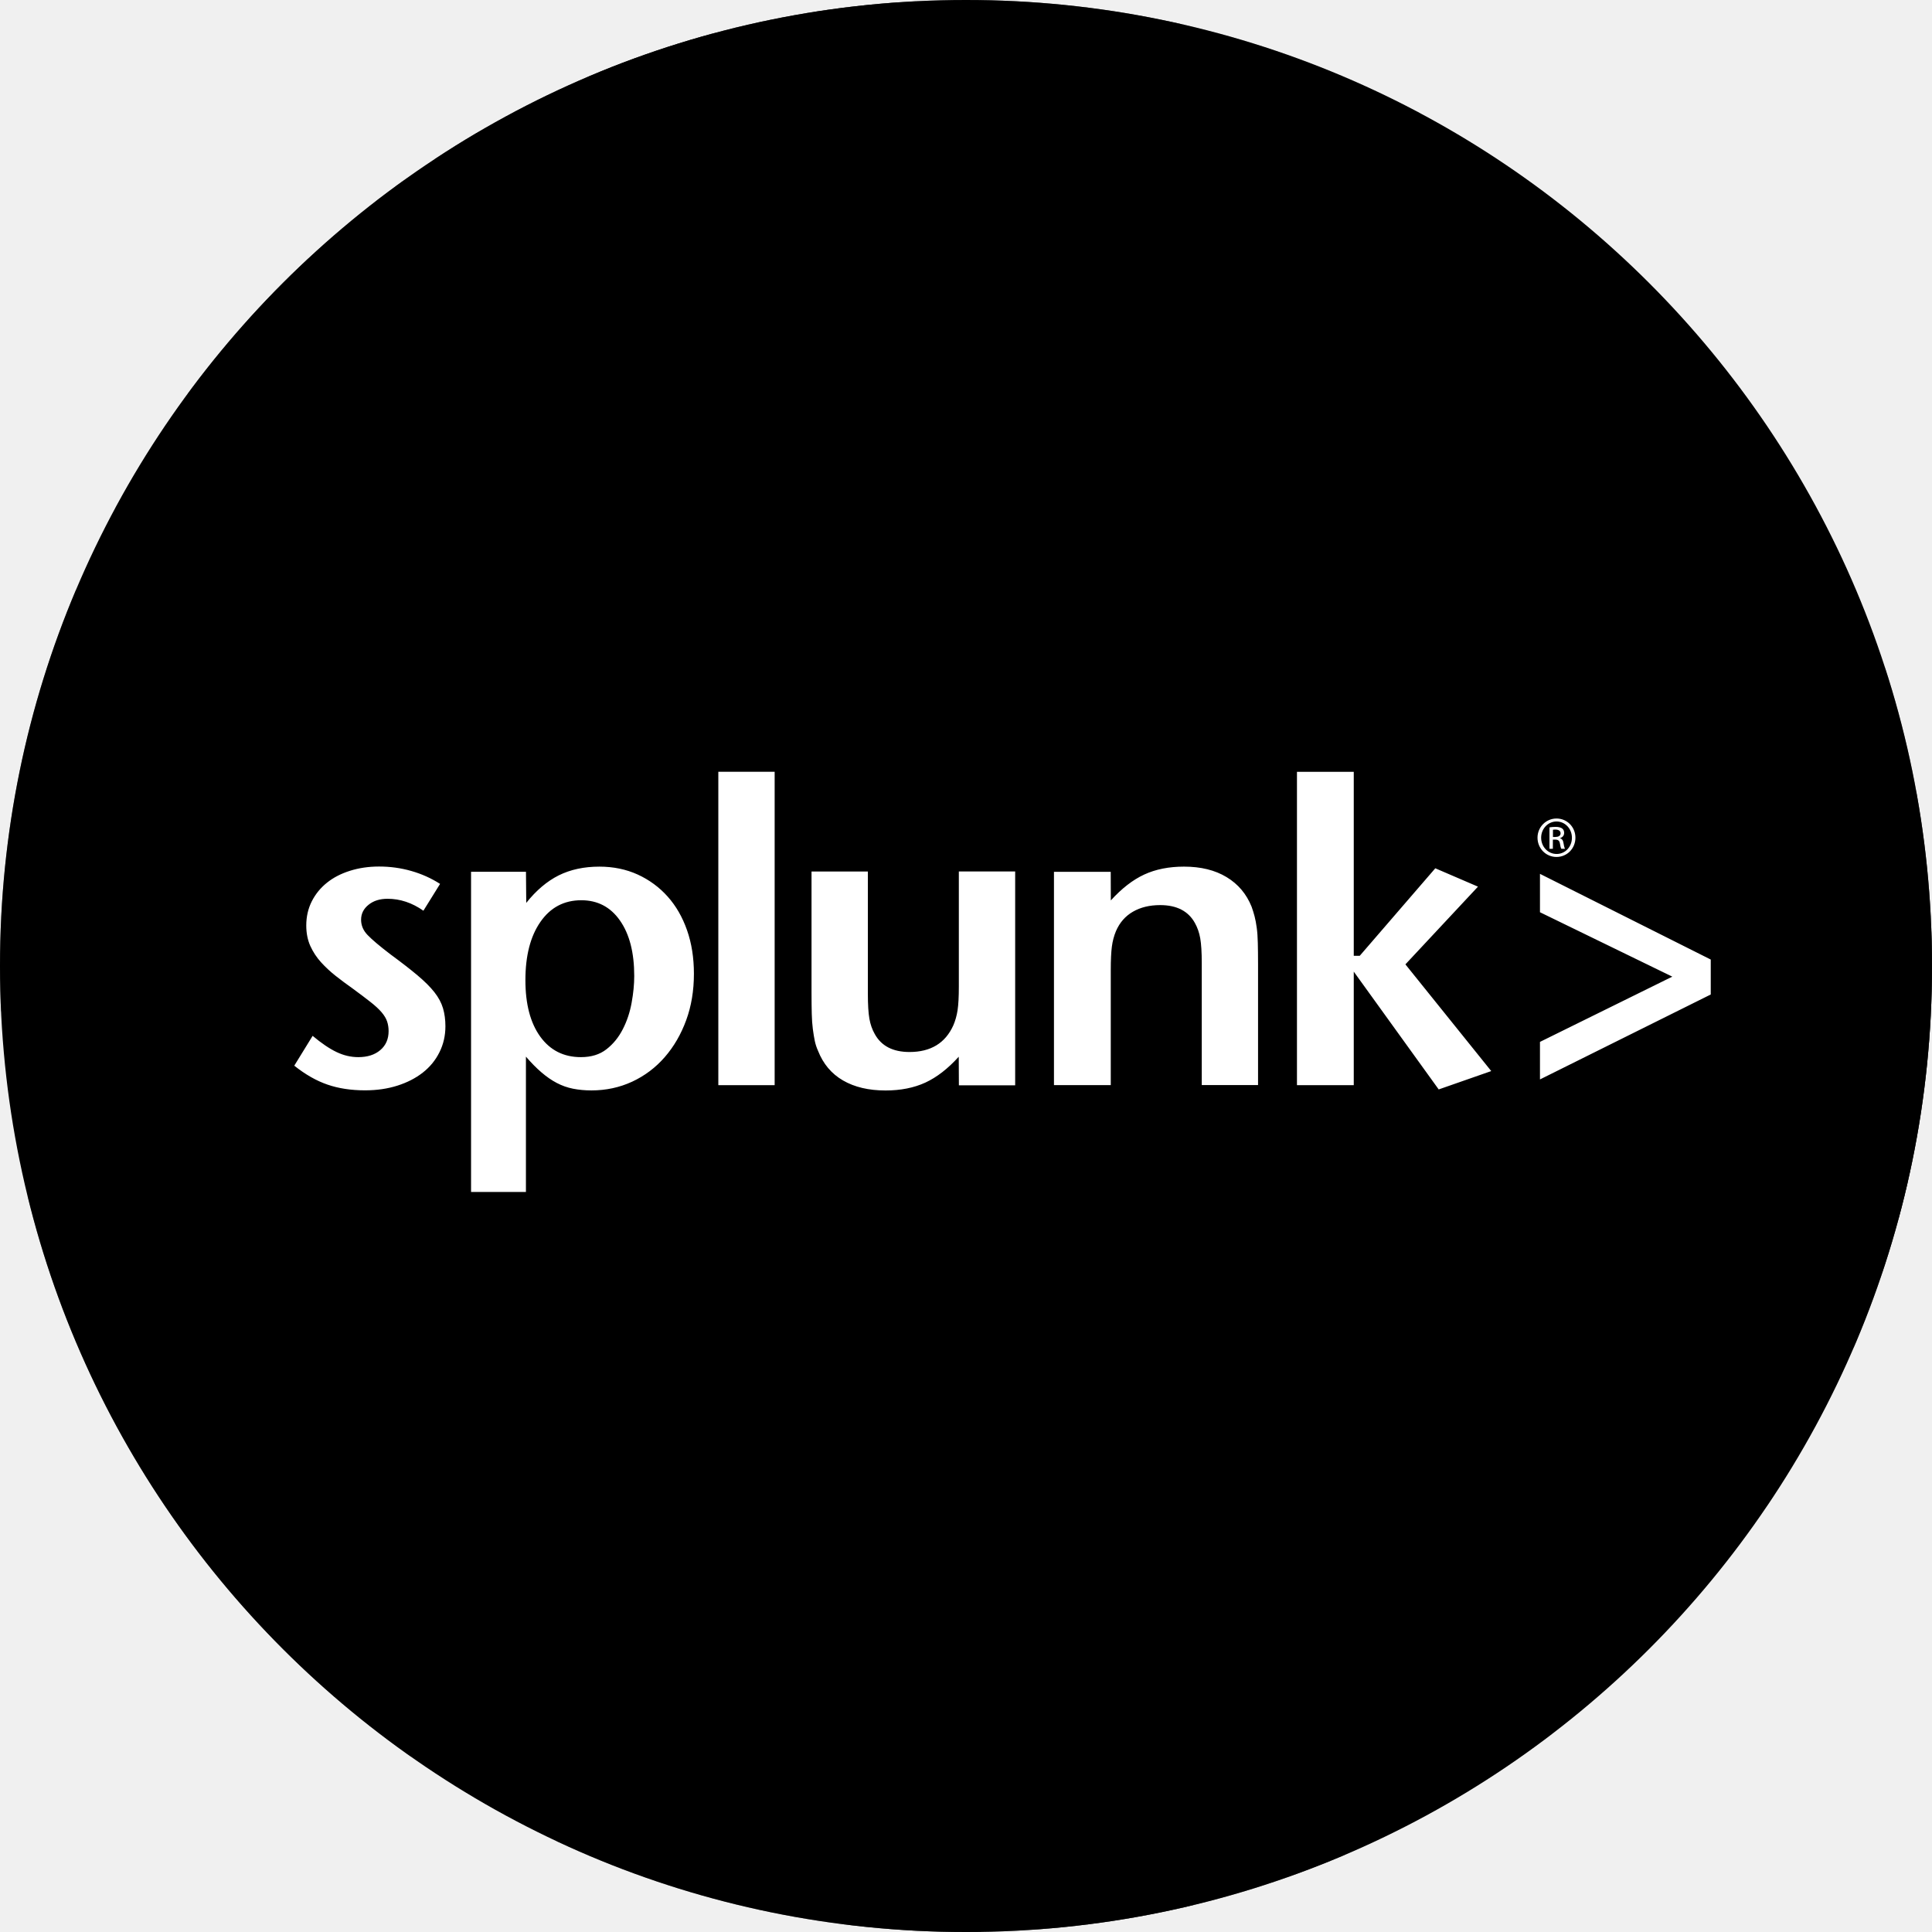
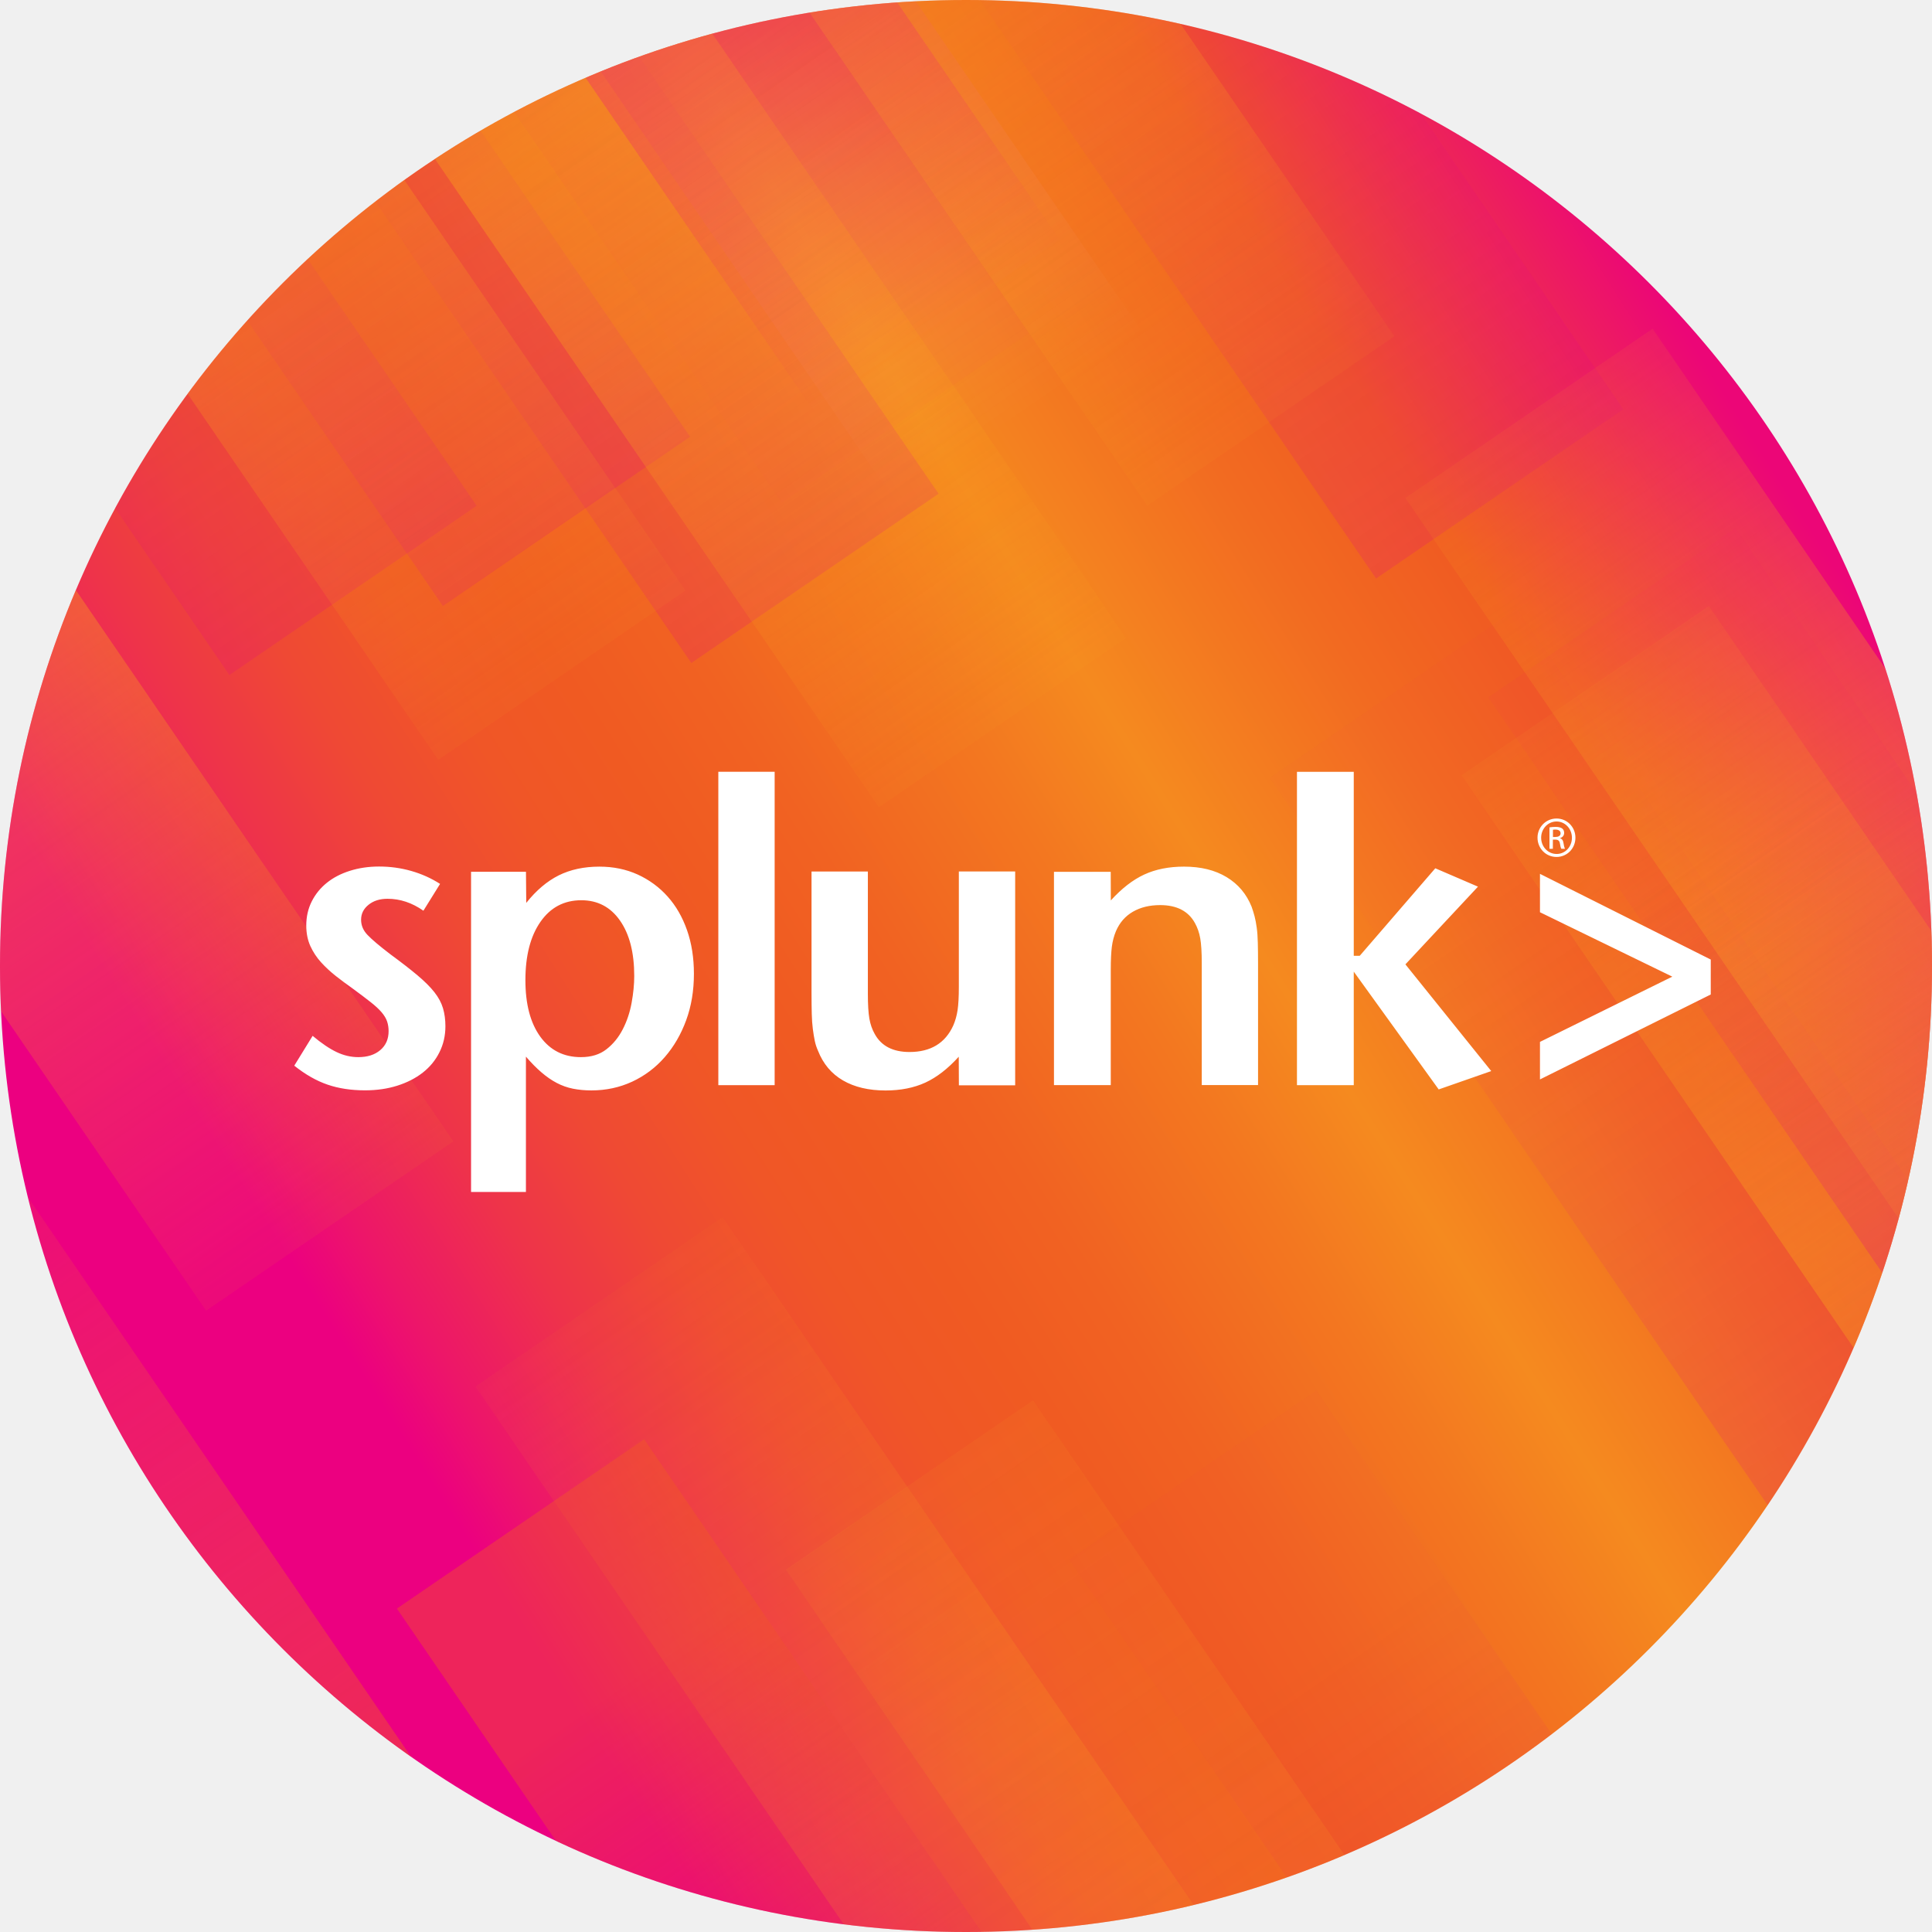
<svg xmlns="http://www.w3.org/2000/svg" width="1200" height="1200" viewBox="0 0 1200 1200" fill="none">
  <g clip-path="url(#clip0)">
    <path d="M600 1200C931.371 1200 1200 931.371 1200 600C1200 268.629 931.371 0 600 0C268.629 0 0 268.629 0 600C0 931.371 268.629 1200 600 1200Z" fill="url(#paint0_linear)" />
    <path opacity="0.2" fill-rule="evenodd" clip-rule="evenodd" d="M710.16 207.142L556.582 312.306L213.567 -188.585L367.146 -293.749L710.16 207.142Z" fill="url(#paint1_linear)" />
    <path opacity="0.2" fill-rule="evenodd" clip-rule="evenodd" d="M296.051 314.149L142.473 419.285L-200.52 -81.6L-46.942 -186.764L296.051 314.149Z" fill="url(#paint2_linear)" />
    <path opacity="0.2" fill-rule="evenodd" clip-rule="evenodd" d="M428.635 271.287L275.056 376.424L-67.931 -124.462L85.647 -229.625L428.635 271.287Z" fill="url(#paint3_linear)" />
    <path opacity="0.2" fill-rule="evenodd" clip-rule="evenodd" d="M582.966 306.671L429.387 411.807L86.4 -89.078L239.978 -194.242L582.966 306.671Z" fill="url(#paint4_linear)" />
    <path opacity="0.2" fill-rule="evenodd" clip-rule="evenodd" d="M1008.27 254.209L854.695 359.345L511.708 -141.54L665.286 -246.704L1008.27 254.209Z" fill="url(#paint5_linear)" />
    <path opacity="0.2" fill-rule="evenodd" clip-rule="evenodd" d="M639.049 207.066L485.471 312.229L144.813 -185.269L298.391 -290.433L639.049 207.066Z" fill="url(#paint6_linear)" />
    <path opacity="0.2" fill-rule="evenodd" clip-rule="evenodd" d="M1282.8 875.449L1129.22 980.591L788.569 483.12L942.148 377.956L1282.8 875.449Z" fill="url(#paint7_linear)" />
    <path opacity="0.444" fill-rule="evenodd" clip-rule="evenodd" d="M699.469 396.262L545.891 501.425L75.36 -185.711L228.938 -290.875L699.469 396.262Z" fill="url(#paint8_linear)" />
    <path opacity="0.444" fill-rule="evenodd" clip-rule="evenodd" d="M1112.22 1556.92L958.642 1662.08L488.084 974.918L641.662 869.755L1112.22 1556.92Z" fill="url(#paint9_linear)" />
    <path opacity="0.2" fill-rule="evenodd" clip-rule="evenodd" d="M1158.31 1361.07L1004.73 1466.23L664.047 968.733L817.625 863.569L1158.31 1361.07Z" fill="url(#paint10_linear)" />
    <path opacity="0.444" fill-rule="evenodd" clip-rule="evenodd" d="M425.755 366.796L272.204 471.96L-198 -214.697L-44.422 -319.838L425.755 366.796Z" fill="url(#paint11_linear)" />
    <path opacity="0.444" fill-rule="evenodd" clip-rule="evenodd" d="M1496.68 890.815L1343.1 995.978L872.896 309.316L1026.47 204.153L1496.68 890.815Z" fill="url(#paint12_linear)" />
    <path opacity="0.444" fill-rule="evenodd" clip-rule="evenodd" d="M281.58 708.917L128.002 814.08L-342.196 127.424L-188.618 22.26L281.58 708.917Z" fill="url(#paint13_linear)" />
    <path opacity="0.444" fill-rule="evenodd" clip-rule="evenodd" d="M1531.55 1063.06L1378 1168.22L907.8 481.566L1061.38 376.424L1531.55 1063.06Z" fill="url(#paint14_linear)" />
    <path opacity="0.444" fill-rule="evenodd" clip-rule="evenodd" d="M866.133 208.893L712.582 314.057L242.378 -372.605L395.956 -477.742L866.133 208.893Z" fill="url(#paint15_linear)" />
    <path opacity="0.444" fill-rule="evenodd" clip-rule="evenodd" d="M919.096 1442.67L765.518 1547.84L295.314 861.18L448.893 756.017L919.096 1442.67Z" fill="url(#paint16_linear)" />
    <path opacity="0.444" fill-rule="evenodd" clip-rule="evenodd" d="M691.866 198.066L538.287 303.229L68.084 -383.427L221.662 -488.591L691.866 198.066Z" fill="url(#paint17_linear)" />
    <path opacity="0.444" fill-rule="evenodd" clip-rule="evenodd" d="M325.915 1194.27L172.336 1299.43L-155.716 820.364L-2.138 715.2L325.915 1194.27Z" fill="url(#paint18_linear)" />
    <path opacity="0.4" fill-rule="evenodd" clip-rule="evenodd" d="M1421.45 829.664L1267.88 934.827L924.36 433.14L1077.91 327.971L1421.45 829.664Z" fill="url(#paint19_linear)" />
    <path opacity="0.4" fill-rule="evenodd" clip-rule="evenodd" d="M743.64 1395.64L590.062 1500.8L246.518 999.109L400.096 893.945L743.64 1395.64Z" fill="url(#paint20_linear)" />
    <path d="M276.655 637.429C276.655 643.265 275.422 648.66 272.929 653.618C270.464 658.576 267.005 662.765 262.576 666.229C258.147 669.693 252.9 672.387 246.796 674.324C240.698 676.26 234.011 677.225 226.767 677.225C218.089 677.225 210.316 676.053 203.422 673.674C196.56 671.329 189.665 667.396 182.776 661.915L194.182 643.38C199.664 647.984 204.595 651.327 209.024 653.438C213.42 655.549 217.936 656.607 222.545 656.607C228.207 656.607 232.751 655.173 236.209 652.238C239.667 649.304 241.369 645.376 241.369 640.418C241.369 638.307 241.047 636.284 240.431 634.435C239.815 632.585 238.669 630.682 237 628.718C235.331 626.782 233.04 624.644 230.111 622.353C227.209 620.067 223.456 617.22 218.847 613.849C215.329 611.356 211.865 608.804 208.522 606.164C205.151 603.496 202.129 600.682 199.375 597.66C196.647 594.638 194.449 591.294 192.747 587.569C191.078 583.844 190.227 579.595 190.227 574.844C190.227 569.362 191.373 564.344 193.658 559.827C195.944 555.311 199.085 551.471 203.04 548.302C207 545.105 211.751 542.64 217.32 540.884C222.862 539.122 228.905 538.216 235.445 538.216C242.335 538.216 248.995 539.127 255.447 540.971C261.9 542.815 267.851 545.487 273.338 549.005L262.985 565.664C255.916 560.705 248.498 558.245 240.698 558.245C235.947 558.245 231.987 559.478 228.911 561.971C225.802 564.464 224.28 567.545 224.28 571.265C224.28 574.816 225.627 578.013 228.387 580.827C231.115 583.674 235.805 587.629 242.52 592.762C249.267 597.72 254.869 602.056 259.293 605.782C263.722 609.507 267.24 612.998 269.82 616.282C272.4 619.565 274.162 622.882 275.16 626.253C276.158 629.662 276.655 633.355 276.655 637.429ZM393.933 606.196C393.933 611.329 393.404 616.871 392.318 622.795C391.26 628.718 389.416 634.233 386.836 639.245C384.256 644.291 380.885 648.453 376.691 651.709C372.496 654.993 367.216 656.607 360.796 656.607C350.122 656.607 341.705 652.353 335.547 643.849C329.416 635.345 326.34 623.673 326.34 608.804C326.34 593.585 329.449 581.498 335.695 572.558C341.913 563.613 350.389 559.156 361.064 559.156C371.209 559.156 379.216 563.378 385.08 571.767C390.998 580.216 393.933 591.682 393.933 606.196ZM431.002 604.849C431.002 594.938 429.595 585.933 426.747 577.811C423.9 569.656 419.885 562.68 414.665 556.844C409.445 551.007 403.227 546.464 396.071 543.18C388.887 539.924 380.967 538.282 372.289 538.282C362.727 538.282 354.311 540.098 347.04 543.709C339.769 547.347 333.049 553.036 326.864 560.809L326.689 541.456H292.582V740.351H326.662V656.302C330.033 660.202 333.262 663.485 336.371 666.125C339.48 668.793 342.616 670.964 345.813 672.638C349.009 674.313 352.38 675.513 355.931 676.216C359.482 676.92 363.295 677.275 367.369 677.275C376.402 677.275 384.845 675.458 392.651 671.847C400.451 668.209 407.198 663.136 412.887 656.596C418.576 650.056 423.005 642.404 426.202 633.665C429.42 624.878 431.002 615.289 431.002 604.849ZM446.165 674.002H481.151V479.362H446.165V674.002ZM630.54 674.062V541.271H595.555V612.742C595.555 619.107 595.293 624.033 594.764 627.491C594.235 630.949 593.329 634.091 592.096 636.933C587.138 647.902 578.078 653.416 564.911 653.416C554.618 653.416 547.402 649.691 543.327 642.245C541.713 639.431 540.6 636.235 539.984 632.684C539.367 629.133 539.046 624.005 539.046 617.258V541.298H504.055V616.756C504.055 621.889 504.115 626.231 504.202 629.776C504.289 633.322 504.524 636.464 504.878 639.218C505.233 641.973 505.642 644.411 506.078 646.522C506.52 648.633 507.191 650.684 508.075 652.62C511.271 660.774 516.431 666.933 523.62 671.094C530.804 675.256 539.602 677.313 550.042 677.313C559.424 677.313 567.665 675.671 574.762 672.415C581.858 669.131 588.753 663.791 595.495 656.345L595.582 674.116H630.54V674.062ZM781.396 674.002V598.718C781.396 593.585 781.336 589.216 781.249 585.611C781.162 581.973 780.955 578.864 780.573 576.196C780.218 573.556 779.782 571.211 779.253 569.187C778.724 567.164 778.107 565.167 777.404 563.204C774.207 555.256 769.047 549.125 761.858 544.789C754.675 540.447 745.876 538.276 735.404 538.276C726.022 538.276 717.78 539.918 710.684 543.202C703.587 546.485 696.693 551.853 689.951 559.271L689.891 541.5H654.638V673.996H689.918V602.438C689.918 596.253 690.153 591.442 690.595 588.011C691.036 584.58 691.887 581.356 693.147 578.335C695.433 573.027 698.956 569.007 703.675 566.28C708.398 563.553 714.027 562.173 720.595 562.173C730.887 562.173 738.104 565.898 742.178 573.289C743.76 576.104 744.878 579.3 745.495 582.818C746.111 586.336 746.433 591.469 746.433 598.184V673.964H781.391V674.002H781.396ZM926.236 665.264L872.924 598.985L918 550.713L891.491 539.307L844.571 593.651H840.846V479.389H805.565V674.029H840.846V603.496L893.602 676.664L926.236 665.264ZM1062.58 617.694V595.991L956.504 542.765V566.607L1038.7 606.611L956.504 647.138V670.451L1062.58 617.694ZM966.764 508.396C960.251 508.396 954.976 513.704 954.976 520.304C954.976 527.018 960.256 532.271 966.764 532.271C973.331 532.271 978.524 527.024 978.524 520.304C978.524 513.676 973.331 508.396 966.824 508.396H966.764ZM966.824 510.24C972.104 510.24 976.353 514.729 976.353 520.358C976.353 525.96 972.131 530.476 966.824 530.416C961.516 530.416 957.235 525.96 957.235 520.298C957.235 514.724 961.516 510.24 966.764 510.24H966.824ZM964.565 521.504H966.033C967.735 521.504 968.586 522.147 968.88 523.822C969.142 525.584 969.469 526.784 969.791 527.193H972.022C971.815 526.784 971.493 525.96 971.171 523.909C970.909 521.945 970.113 520.887 968.94 520.685V520.565C970.375 520.156 971.52 519.071 971.52 517.342C971.52 516.082 971.078 515.171 970.287 514.587C969.496 513.998 968.176 513.589 966.153 513.589C964.571 513.589 963.513 513.736 962.4 513.911V527.198H964.511V521.509H964.565V521.504ZM964.565 515.373C964.92 515.313 965.416 515.253 966.093 515.253C968.466 515.253 969.316 516.425 969.316 517.571C969.316 519.213 967.822 519.856 966.093 519.856H964.565V515.373Z" fill="white" />
  </g>
  <defs>
    <linearGradient id="paint0_linear" x1="1096.43" y1="283.718" x2="125.147" y2="902.538" gradientUnits="userSpaceOnUse">
-       <stop stopColor="#EC0677" />
-       <stop offset="0.165" stopColor="#F05A22" />
-       <stop offset="0.249" stopColor="#F26A21" />
-       <stop offset="0.373" stopColor="#F58A1F" />
-       <stop offset="0.443" stopColor="#F37720" />
-       <stop offset="0.544" stopColor="#F16222" />
-       <stop offset="0.61" stopColor="#F05A22" />
-       <stop offset="0.667" stopColor="#F05627" />
-       <stop offset="0.73" stopColor="#EF4934" />
-       <stop offset="0.795" stopColor="#EE334A" />
-       <stop offset="0.863" stopColor="#ED1669" />
-       <stop offset="0.904" stopColor="#EC0080" />
+       <stop stop-color="#EC0677" />
+       <stop offset="0.165" stop-color="#F05A22" />
+       <stop offset="0.249" stop-color="#F26A21" />
+       <stop offset="0.373" stop-color="#F58A1F" />
+       <stop offset="0.443" stop-color="#F37720" />
+       <stop offset="0.544" stop-color="#F16222" />
+       <stop offset="0.61" stop-color="#F05A22" />
+       <stop offset="0.667" stop-color="#F05627" />
+       <stop offset="0.73" stop-color="#EF4934" />
+       <stop offset="0.795" stop-color="#EE334A" />
+       <stop offset="0.863" stop-color="#ED1669" />
+       <stop offset="0.904" stop-color="#EC0080" />
    </linearGradient>
    <linearGradient id="paint1_linear" x1="291.269" y1="-238.934" x2="634.115" y2="259.256" gradientUnits="userSpaceOnUse">
-       <stop offset="0.503" stopColor="#E20782" />
-       <stop offset="1" stopColor="white" stopOpacity="0" />
+       <stop offset="0.503" stop-color="#E20782" />
+       <stop offset="1" stop-color="white" stop-opacity="0" />
    </linearGradient>
    <linearGradient id="paint2_linear" x1="-53.306" y1="-30.797" x2="218.517" y2="364.189" gradientUnits="userSpaceOnUse">
-       <stop offset="0.037" stopColor="#E20782" stopOpacity="0.1" />
-       <stop offset="1" stopColor="#E20782" />
+       <stop offset="0.037" stop-color="#E20782" stop-opacity="0.1" />
+       <stop offset="1" stop-color="#E20782" />
    </linearGradient>
    <linearGradient id="paint3_linear" x1="79.279" y1="-73.659" x2="351.102" y2="321.327" gradientUnits="userSpaceOnUse">
-       <stop offset="0.037" stopColor="#E20782" stopOpacity="0.1" />
-       <stop offset="1" stopColor="#E20782" />
+       <stop offset="0.037" stop-color="#E20782" stop-opacity="0.1" />
+       <stop offset="1" stop-color="#E20782" />
    </linearGradient>
    <linearGradient id="paint4_linear" x1="233.612" y1="-38.275" x2="505.435" y2="356.711" gradientUnits="userSpaceOnUse">
-       <stop offset="0.037" stopColor="#E20782" stopOpacity="0.1" />
-       <stop offset="1" stopColor="#E20782" />
+       <stop offset="0.037" stop-color="#E20782" stop-opacity="0.1" />
+       <stop offset="1" stop-color="#E20782" />
    </linearGradient>
    <linearGradient id="paint5_linear" x1="658.917" y1="-90.737" x2="930.74" y2="304.249" gradientUnits="userSpaceOnUse">
-       <stop offset="0.037" stopColor="#E20782" stopOpacity="0.1" />
-       <stop offset="1" stopColor="#E20782" />
+       <stop offset="0.037" stop-color="#E20782" stop-opacity="0.1" />
+       <stop offset="1" stop-color="#E20782" />
    </linearGradient>
    <linearGradient id="paint6_linear" x1="221.473" y1="-237.099" x2="560.292" y2="255.255" gradientUnits="userSpaceOnUse">
-       <stop stopColor="#E20782" />
-       <stop offset="0.772" stopColor="#E20782" stopOpacity="0.1" />
+       <stop stop-color="#E20782" />
+       <stop offset="0.772" stop-color="#E20782" stop-opacity="0.1" />
    </linearGradient>
    <linearGradient id="paint7_linear" x1="865.218" y1="431.261" x2="1204.04" y2="923.615" gradientUnits="userSpaceOnUse">
-       <stop offset="0.213" stopColor="#E20782" stopOpacity="0.1" />
-       <stop offset="1" stopColor="#E20782" />
+       <stop offset="0.213" stop-color="#E20782" stop-opacity="0.1" />
+       <stop offset="1" stop-color="#E20782" />
    </linearGradient>
    <linearGradient id="paint8_linear" x1="152.169" y1="-237.349" x2="620.768" y2="442.31" gradientUnits="userSpaceOnUse">
-       <stop stopColor="#F89E1C" stopOpacity="0.2" />
-       <stop offset="0.453" stopColor="#F89E1C" />
-       <stop offset="1" stopColor="#F89E1C" stopOpacity="0.15" />
+       <stop stop-color="#F89E1C" stop-opacity="0.2" />
+       <stop offset="0.453" stop-color="#F89E1C" />
+       <stop offset="1" stop-color="#F89E1C" stop-opacity="0.15" />
    </linearGradient>
    <linearGradient id="paint9_linear" x1="564.872" y1="923.243" x2="1033.47" y2="1602.9" gradientUnits="userSpaceOnUse">
-       <stop stopColor="#F89E1C" stopOpacity="0.2" />
-       <stop offset="0.554" stopColor="#F89E1C" stopOpacity="0.5" />
-       <stop offset="1" stopColor="#F89E1C" stopOpacity="0.15" />
+       <stop stop-color="#F89E1C" stop-opacity="0.2" />
+       <stop offset="0.554" stop-color="#F89E1C" stop-opacity="0.5" />
+       <stop offset="1" stop-color="#F89E1C" stop-opacity="0.15" />
    </linearGradient>
    <linearGradient id="paint10_linear" x1="740.706" y1="916.883" x2="1079.52" y2="1409.24" gradientUnits="userSpaceOnUse">
-       <stop offset="0.228" stopColor="#E20782" stopOpacity="0.1" />
-       <stop offset="1" stopColor="#E20782" />
+       <stop offset="0.228" stop-color="#E20782" stop-opacity="0.1" />
+       <stop offset="1" stop-color="#E20782" />
    </linearGradient>
    <linearGradient id="paint11_linear" x1="-121.218" y1="-266.367" x2="347.033" y2="412.791" gradientUnits="userSpaceOnUse">
-       <stop stopColor="#F89E1C" stopOpacity="0.2" />
-       <stop offset="0.442" stopColor="#F89E1C" />
-       <stop offset="1" stopColor="#F89E1C" stopOpacity="0.15" />
+       <stop stop-color="#F89E1C" stop-opacity="0.2" />
+       <stop offset="0.442" stop-color="#F89E1C" />
+       <stop offset="1" stop-color="#F89E1C" stop-opacity="0.15" />
    </linearGradient>
    <linearGradient id="paint12_linear" x1="949.684" y1="257.647" x2="1417.94" y2="936.804" gradientUnits="userSpaceOnUse">
-       <stop stopColor="#F89E1C" stopOpacity="0.2" />
-       <stop offset="0.442" stopColor="#F89E1C" />
-       <stop offset="1" stopColor="#F89E1C" stopOpacity="0.15" />
+       <stop stop-color="#F89E1C" stop-opacity="0.2" />
+       <stop offset="0.442" stop-color="#F89E1C" />
+       <stop offset="1" stop-color="#F89E1C" stop-opacity="0.15" />
    </linearGradient>
    <linearGradient id="paint13_linear" x1="-265.412" y1="75.749" x2="202.838" y2="754.907" gradientUnits="userSpaceOnUse">
-       <stop stopColor="#F89E1C" stopOpacity="0.2" />
-       <stop offset="0.442" stopColor="#F89E1C" />
-       <stop offset="1" stopColor="#F89E1C" stopOpacity="0.15" />
+       <stop stop-color="#F89E1C" stop-opacity="0.2" />
+       <stop offset="0.442" stop-color="#F89E1C" />
+       <stop offset="1" stop-color="#F89E1C" stop-opacity="0.15" />
    </linearGradient>
    <linearGradient id="paint14_linear" x1="984.581" y1="429.894" x2="1452.83" y2="1109.05" gradientUnits="userSpaceOnUse">
-       <stop stopColor="#F89E1C" stopOpacity="0.2" />
-       <stop offset="0.442" stopColor="#F89E1C" />
-       <stop offset="1" stopColor="#F89E1C" stopOpacity="0.15" />
+       <stop stop-color="#F89E1C" stop-opacity="0.2" />
+       <stop offset="0.442" stop-color="#F89E1C" />
+       <stop offset="1" stop-color="#F89E1C" stop-opacity="0.15" />
    </linearGradient>
    <linearGradient id="paint15_linear" x1="319.16" y1="-424.273" x2="787.41" y2="254.885" gradientUnits="userSpaceOnUse">
-       <stop stopColor="#F89E1C" stopOpacity="0.2" />
-       <stop offset="0.442" stopColor="#F89E1C" />
-       <stop offset="1" stopColor="#F89E1C" stopOpacity="0.15" />
+       <stop stop-color="#F89E1C" stop-opacity="0.2" />
+       <stop offset="0.442" stop-color="#F89E1C" />
+       <stop offset="1" stop-color="#F89E1C" stop-opacity="0.15" />
    </linearGradient>
    <linearGradient id="paint16_linear" x1="372.102" y1="809.506" x2="840.353" y2="1488.66" gradientUnits="userSpaceOnUse">
-       <stop stopColor="#F89E1C" stopOpacity="0.1" />
-       <stop offset="0.44" stopColor="#F89E1C" stopOpacity="0.5" />
-       <stop offset="1" stopColor="#F89E1C" stopOpacity="0.15" />
+       <stop stop-color="#F89E1C" stop-opacity="0.1" />
+       <stop offset="0.44" stop-color="#F89E1C" stop-opacity="0.5" />
+       <stop offset="1" stop-color="#F89E1C" stop-opacity="0.15" />
    </linearGradient>
    <linearGradient id="paint17_linear" x1="144.87" y1="-435.099" x2="613.121" y2="244.058" gradientUnits="userSpaceOnUse">
-       <stop stopColor="#EC008C" stopOpacity="0.2" />
-       <stop offset="0.442" stopColor="#EC008C" />
-       <stop offset="0.941" stopColor="#EC008C" stopOpacity="0" />
+       <stop stop-color="#EC008C" stop-opacity="0.2" />
+       <stop offset="0.442" stop-color="#EC008C" />
+       <stop offset="0.941" stop-color="#EC008C" stop-opacity="0" />
    </linearGradient>
    <linearGradient id="paint18_linear" x1="-124.77" y1="702.017" x2="249.791" y2="1246.41" gradientUnits="userSpaceOnUse">
-       <stop stopColor="#F89E1C" stopOpacity="0" />
-       <stop offset="0.849" stopColor="#F05A22" />
+       <stop stop-color="#F89E1C" stop-opacity="0" />
+       <stop offset="0.849" stop-color="#F05A22" />
    </linearGradient>
    <linearGradient id="paint19_linear" x1="953.168" y1="311.681" x2="1345.48" y2="881.743" gradientUnits="userSpaceOnUse">
-       <stop offset="0.343" stopColor="#E20782" stopOpacity="0.1" />
-       <stop offset="1" stopColor="#E20782" />
+       <stop offset="0.343" stop-color="#E20782" stop-opacity="0.1" />
+       <stop offset="1" stop-color="#E20782" />
    </linearGradient>
    <linearGradient id="paint20_linear" x1="275.351" y1="877.645" x2="667.661" y2="1447.71" gradientUnits="userSpaceOnUse">
-       <stop offset="0.289" stopColor="#F05A22" />
-       <stop offset="0.858" stopColor="#E20782" stopOpacity="0.1" />
+       <stop offset="0.289" stop-color="#F05A22" />
+       <stop offset="0.858" stop-color="#E20782" stop-opacity="0.1" />
    </linearGradient>
    <clipPath id="clip0">
      <path d="M0 600C0 268.629 268.629 0 600 0C931.371 0 1200 268.629 1200 600C1200 931.371 931.371 1200 600 1200C268.629 1200 0 931.371 0 600Z" fill="white" />
    </clipPath>
  </defs>
</svg>
